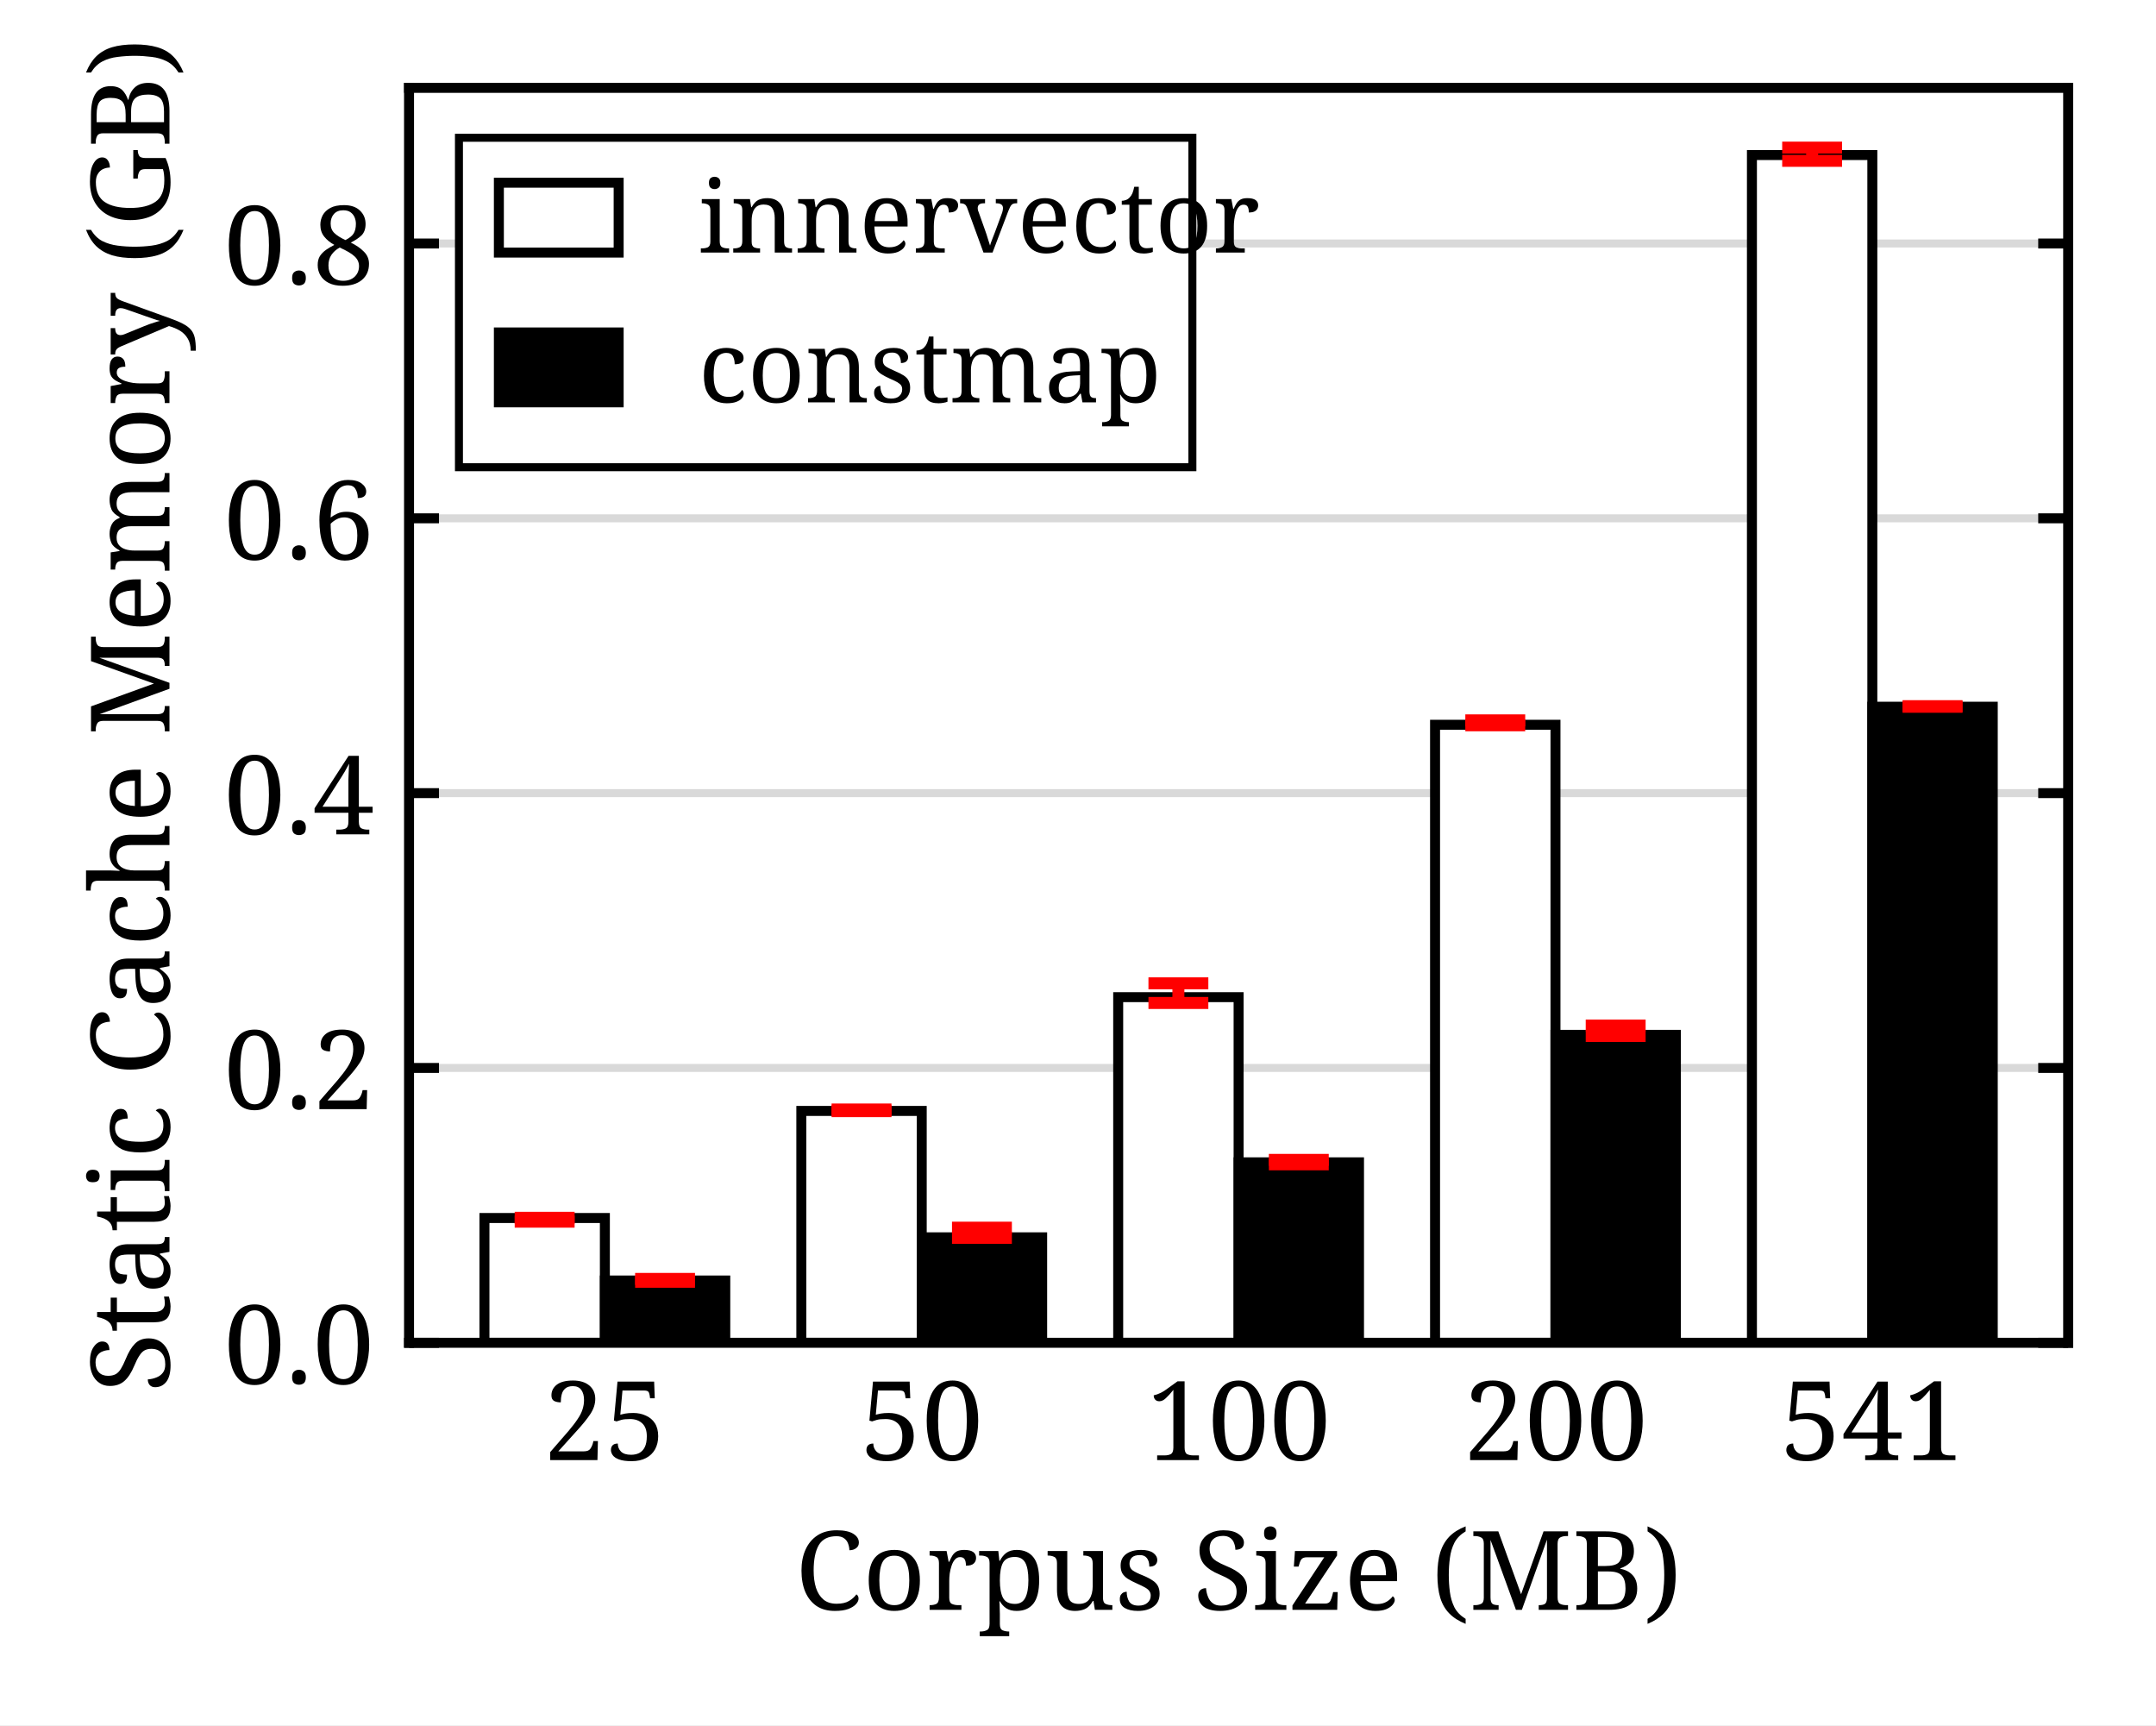
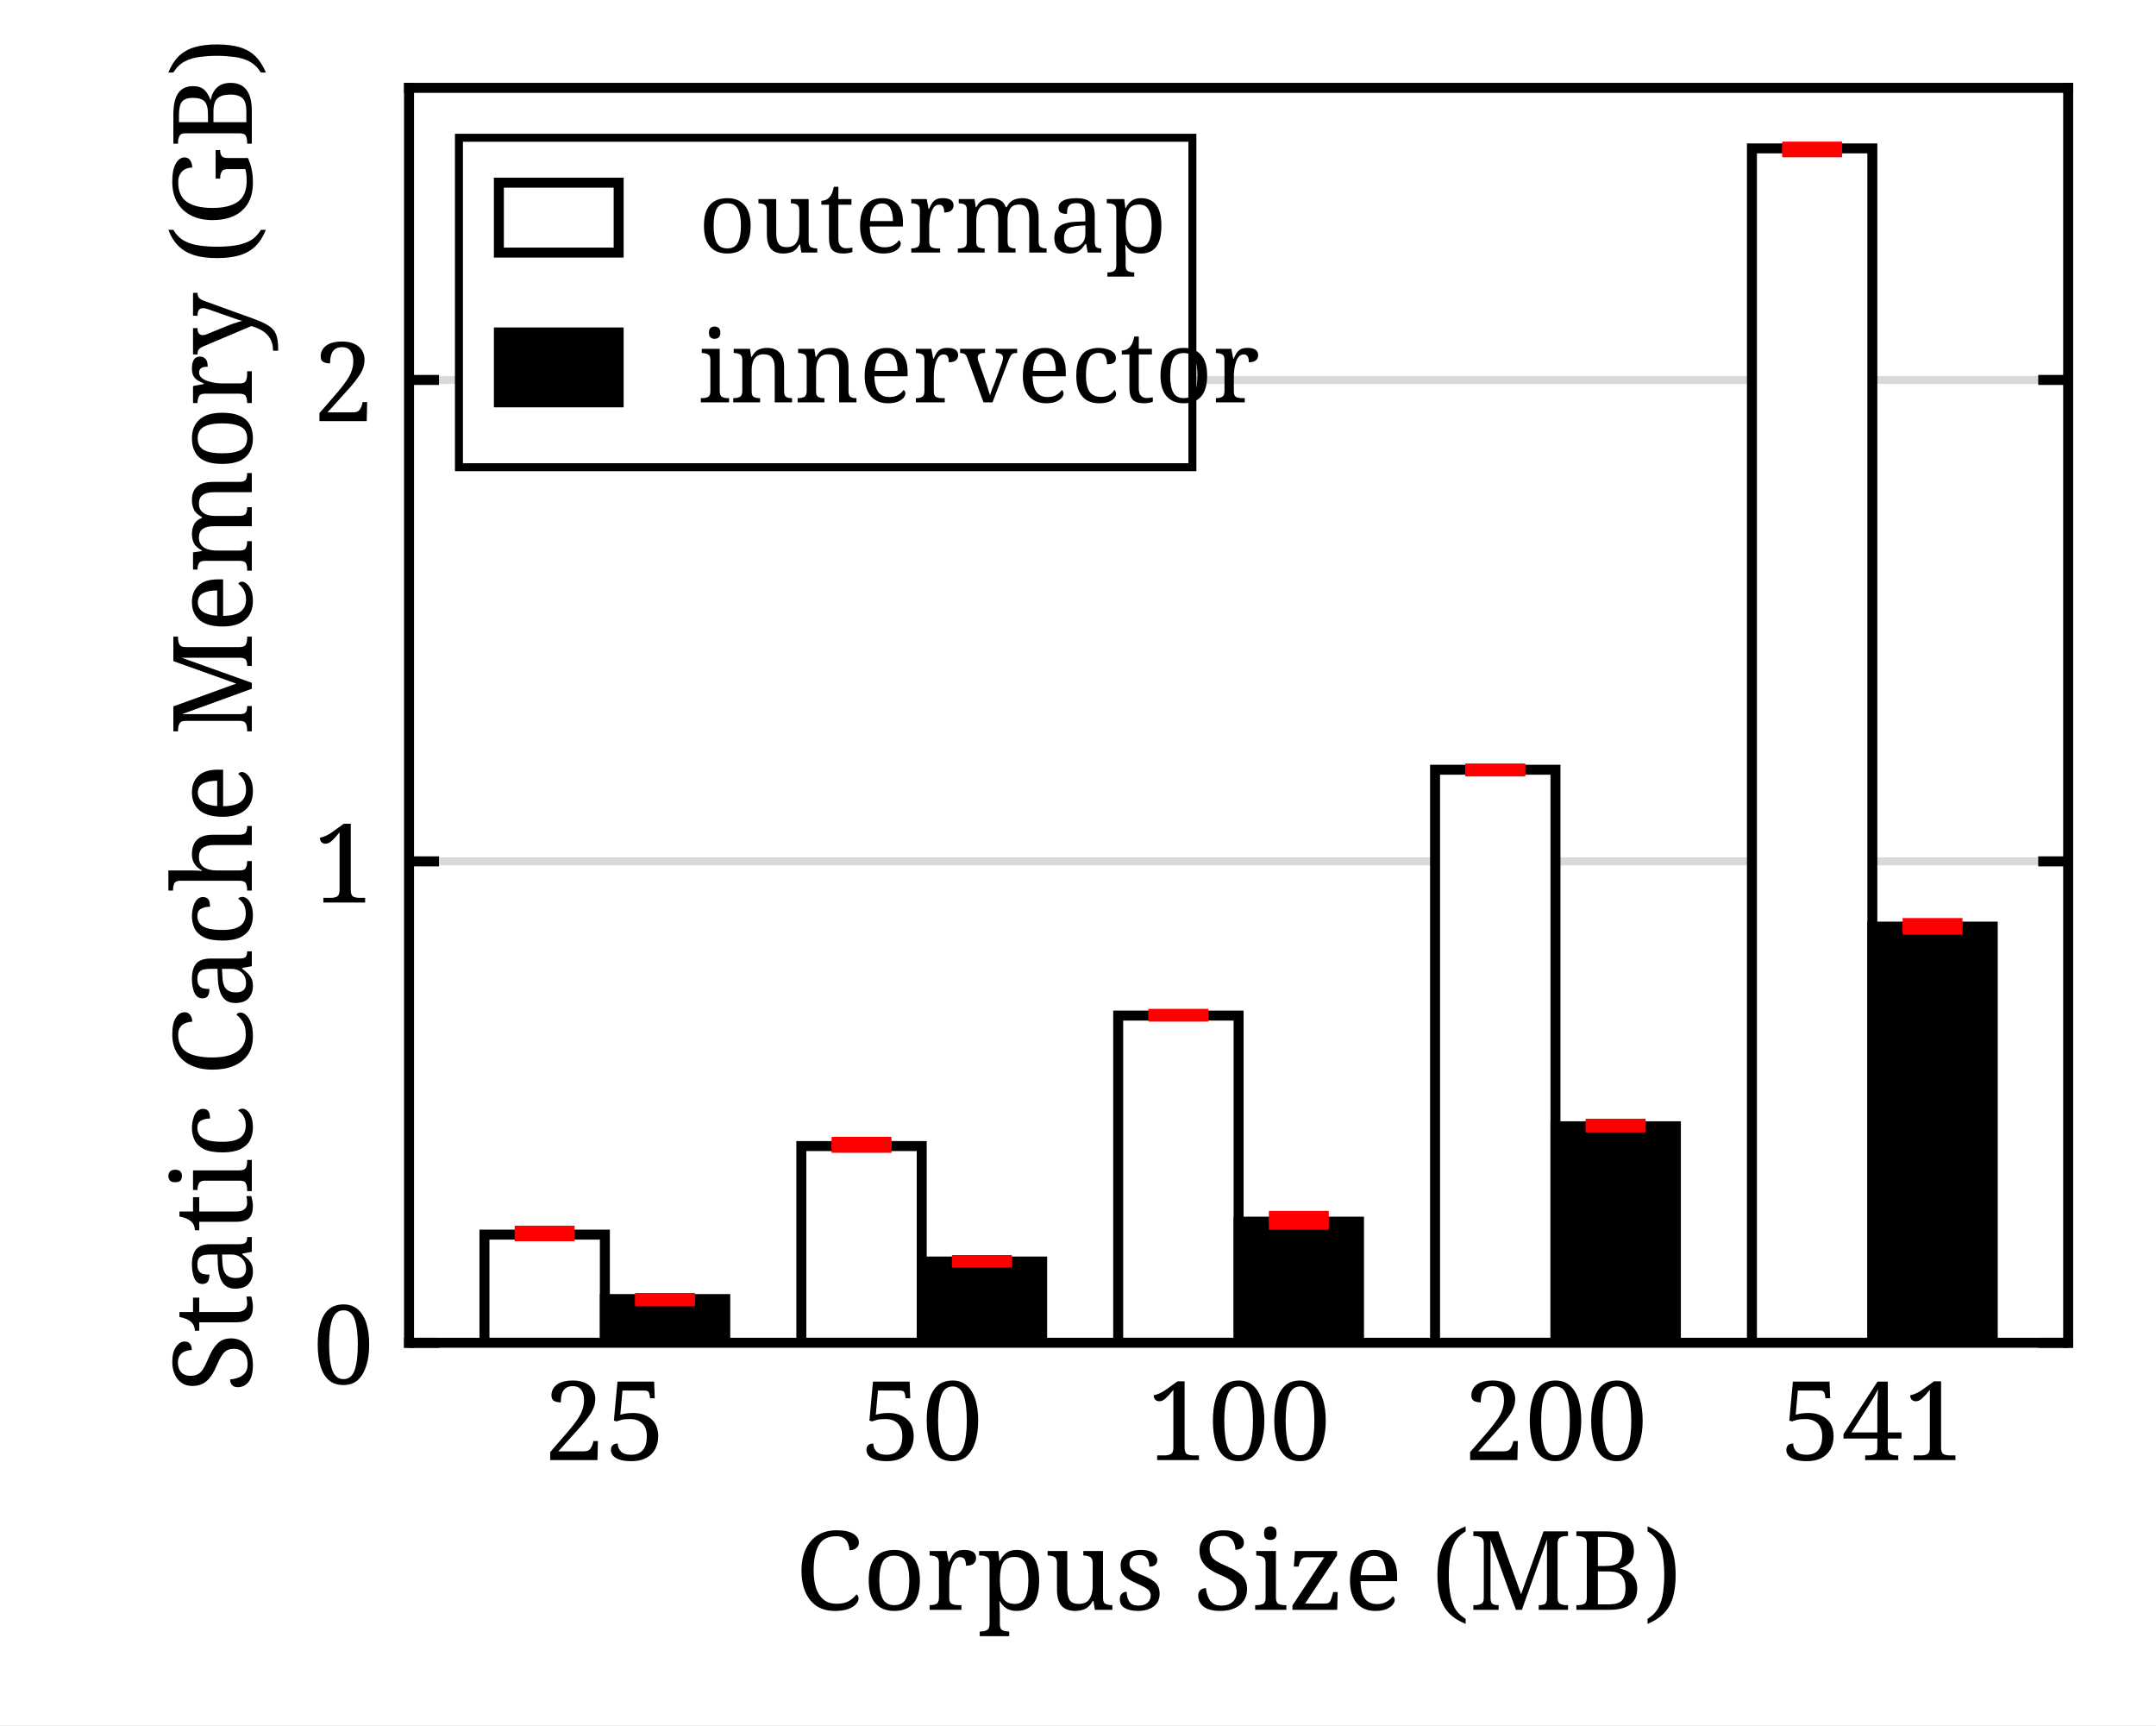
<svg xmlns="http://www.w3.org/2000/svg" xmlns:xlink="http://www.w3.org/1999/xlink" width="216pt" height="172.8pt" viewBox="0 0 216 172.8" version="1.1">
  <defs>
    <style type="text/css">*{stroke-linejoin: round; stroke-linecap: butt}</style>
  </defs>
  <g id="figure_1">
    <g id="patch_1">
      <path d="M 0 172.8  L 216 172.8  L 216 0  L 0 0  z " style="fill: #ffffff" />
    </g>
    <g id="axes_1">
      <g id="patch_2">
        <path d="M 40.98 134.5  L 207.2 134.5  L 207.2 8.8  L 40.98 8.8  z " style="fill: #ffffff" />
      </g>
      <g id="matplotlib.axis_1">
        <g id="xtick_1">
          <g id="text_1">
            <text style="font-size: 11px; font-family: 'STIXGeneral', serif; text-anchor: middle" x="60.599" y="146.25" transform="rotate(-0 60.59878 146.25)">25</text>
          </g>
        </g>
        <g id="xtick_2">
          <g id="text_2">
            <text style="font-size: 11px; font-family: 'STIXGeneral', serif; text-anchor: middle" x="92.344" y="146.25" transform="rotate(-0 92.34439 146.25)">50</text>
          </g>
        </g>
        <g id="xtick_3">
          <g id="text_3">
            <text style="font-size: 11px; font-family: 'STIXGeneral', serif; text-anchor: middle" x="124.09" y="146.25" transform="rotate(-0 124.09 146.25)">100</text>
          </g>
        </g>
        <g id="xtick_4">
          <g id="text_4">
            <text style="font-size: 11px; font-family: 'STIXGeneral', serif; text-anchor: middle" x="155.836" y="146.25" transform="rotate(-0 155.8356 146.25)">200</text>
          </g>
        </g>
        <g id="xtick_5">
          <g id="text_5">
            <text style="font-size: 11px; font-family: 'STIXGeneral', serif; text-anchor: middle" x="187.581" y="146.25" transform="rotate(-0 187.5812 146.25)">541</text>
          </g>
        </g>
        <g id="text_6">
          <text style="font-size: 11px; font-family: 'STIXGeneral', serif; text-anchor: middle" x="124.09" y="161.25" transform="rotate(-0 124.09 161.25)">Corpus Size (MB)</text>
        </g>
      </g>
      <g id="matplotlib.axis_2">
        <g id="ytick_1">
          <g id="line2d_1">
            <path d="M 40.98 134.5  L 207.2 134.5  " clip-path="url(#p76d71567d2)" style="fill: none; stroke: #d9d9d9; stroke-width: 0.8; stroke-linecap: square" />
          </g>
          <g id="line2d_2">
            <defs>
              <path id="mdae82fceea" d="M 0 0  L 3 0  " style="stroke: #000000" />
            </defs>
            <g>
              <use xlink:href="#mdae82fceea" x="40.98" y="134.5" style="stroke: #000000" />
            </g>
          </g>
          <g id="line2d_3">
            <defs>
              <path id="m9e3574b6be" d="M 0 0  L -3 0  " style="stroke: #000000" />
            </defs>
            <g>
              <use xlink:href="#m9e3574b6be" x="207.2" y="134.5" style="stroke: #000000" />
            </g>
          </g>
          <g id="text_7">
-             <text style="font-size: 11px; font-family: 'STIXGeneral', serif; text-anchor: end" x="37.48" y="138.625" transform="rotate(-0 37.48 138.625)">0.0</text>
+             <text style="font-size: 11px; font-family: 'STIXGeneral', serif; text-anchor: end" x="37.48" y="138.625" transform="rotate(-0 37.48 138.625)">0</text>
          </g>
        </g>
        <g id="ytick_2">
          <g id="line2d_4">
-             <path d="M 40.98 106.972  L 207.2 106.972  " clip-path="url(#p76d71567d2)" style="fill: none; stroke: #d9d9d9; stroke-width: 0.8; stroke-linecap: square" />
+             <path d="M 40.98 86.278  L 207.2 86.278  " clip-path="url(#p76d71567d2)" style="fill: none; stroke: #d9d9d9; stroke-width: 0.8; stroke-linecap: square" />
          </g>
          <g id="line2d_5">
            <g>
-               <use xlink:href="#mdae82fceea" x="40.98" y="106.972" style="stroke: #000000" />
+               <use xlink:href="#mdae82fceea" x="40.98" y="86.278" style="stroke: #000000" />
            </g>
          </g>
          <g id="line2d_6">
            <g>
-               <use xlink:href="#m9e3574b6be" x="207.2" y="106.972" style="stroke: #000000" />
+               <use xlink:href="#m9e3574b6be" x="207.2" y="86.278" style="stroke: #000000" />
            </g>
          </g>
          <g id="text_8">
-             <text style="font-size: 11px; font-family: 'STIXGeneral', serif; text-anchor: end" x="37.48" y="111.097" transform="rotate(-0 37.48 111.0974)">0.2</text>
+             <text style="font-size: 11px; font-family: 'STIXGeneral', serif; text-anchor: end" x="37.48" y="90.403" transform="rotate(-0 37.48 90.40307)">1</text>
          </g>
        </g>
        <g id="ytick_3">
          <g id="line2d_7">
-             <path d="M 40.98 79.445  L 207.2 79.445  " clip-path="url(#p76d71567d2)" style="fill: none; stroke: #d9d9d9; stroke-width: 0.8; stroke-linecap: square" />
+             <path d="M 40.98 38.056  L 207.2 38.056  " clip-path="url(#p76d71567d2)" style="fill: none; stroke: #d9d9d9; stroke-width: 0.8; stroke-linecap: square" />
          </g>
          <g id="line2d_8">
            <g>
-               <use xlink:href="#mdae82fceea" x="40.98" y="79.445" style="stroke: #000000" />
+               <use xlink:href="#mdae82fceea" x="40.98" y="38.056" style="stroke: #000000" />
            </g>
          </g>
          <g id="line2d_9">
            <g>
-               <use xlink:href="#m9e3574b6be" x="207.2" y="79.445" style="stroke: #000000" />
+               <use xlink:href="#m9e3574b6be" x="207.2" y="38.056" style="stroke: #000000" />
            </g>
          </g>
          <g id="text_9">
-             <text style="font-size: 11px; font-family: 'STIXGeneral', serif; text-anchor: end" x="37.48" y="83.57" transform="rotate(-0 37.48 83.56986)">0.4</text>
-           </g>
-         </g>
-         <g id="ytick_4">
-           <g id="line2d_10">
-             <path d="M 40.98 51.917  L 207.2 51.917  " clip-path="url(#p76d71567d2)" style="fill: none; stroke: #d9d9d9; stroke-width: 0.8; stroke-linecap: square" />
-           </g>
-           <g id="line2d_11">
-             <g>
-               <use xlink:href="#mdae82fceea" x="40.98" y="51.917" style="stroke: #000000" />
-             </g>
-           </g>
-           <g id="line2d_12">
-             <g>
-               <use xlink:href="#m9e3574b6be" x="207.2" y="51.917" style="stroke: #000000" />
-             </g>
-           </g>
-           <g id="text_10">
-             <text style="font-size: 11px; font-family: 'STIXGeneral', serif; text-anchor: end" x="37.48" y="56.042" transform="rotate(-0 37.48 56.0423)">0.6</text>
-           </g>
-         </g>
-         <g id="ytick_5">
-           <g id="line2d_13">
-             <path d="M 40.98 24.39  L 207.2 24.39  " clip-path="url(#p76d71567d2)" style="fill: none; stroke: #d9d9d9; stroke-width: 0.8; stroke-linecap: square" />
-           </g>
-           <g id="line2d_14">
-             <g>
-               <use xlink:href="#mdae82fceea" x="40.98" y="24.39" style="stroke: #000000" />
-             </g>
-           </g>
-           <g id="line2d_15">
-             <g>
-               <use xlink:href="#m9e3574b6be" x="207.2" y="24.39" style="stroke: #000000" />
-             </g>
-           </g>
-           <g id="text_11">
-             <text style="font-size: 11px; font-family: 'STIXGeneral', serif; text-anchor: end" x="37.48" y="28.515" transform="rotate(-0 37.48 28.51473)">0.8</text>
-           </g>
-         </g>
-         <g id="text_12">
-           <text style="font-size: 11px; font-family: 'STIXGeneral', serif; text-anchor: middle" x="16.98" y="71.65" transform="rotate(-90 16.98 71.65)">Static Cache Memory (GB)</text>
+             <text style="font-size: 11px; font-family: 'STIXGeneral', serif; text-anchor: end" x="37.48" y="42.181" transform="rotate(-0 37.48 42.18113)">2</text>
+           </g>
+         </g>
+         <g id="text_10">
+           <text style="font-size: 11px; font-family: 'STIXGeneral', serif; text-anchor: middle" x="25.23" y="71.65" transform="rotate(-90 25.23 71.65)">Static Cache Memory (GB)</text>
        </g>
      </g>
      <g id="patch_3">
-         <path d="M 48.535 134.5  L 60.599 134.5  L 60.599 122.002  L 48.535 122.002  z " clip-path="url(#p76d71567d2)" style="fill: #ffffff; stroke: #000000; stroke-linejoin: miter" />
+         <path d="M 48.535 134.5  L 60.599 134.5  L 60.599 123.666  L 48.535 123.666  z " clip-path="url(#p76d71567d2)" style="fill: #ffffff; stroke: #000000; stroke-linejoin: miter" />
      </g>
      <g id="patch_4">
-         <path d="M 80.281 134.5  L 92.344 134.5  L 92.344 111.277  L 80.281 111.277  z " clip-path="url(#p76d71567d2)" style="fill: #ffffff; stroke: #000000; stroke-linejoin: miter" />
+         <path d="M 80.281 134.5  L 92.344 134.5  L 92.344 114.796  L 80.281 114.796  z " clip-path="url(#p76d71567d2)" style="fill: #ffffff; stroke: #000000; stroke-linejoin: miter" />
      </g>
      <g id="patch_5">
-         <path d="M 112.027 134.5  L 124.09 134.5  L 124.09 99.88  L 112.027 99.88  z " clip-path="url(#p76d71567d2)" style="fill: #ffffff; stroke: #000000; stroke-linejoin: miter" />
+         <path d="M 112.027 134.5  L 124.09 134.5  L 124.09 101.726  L 112.027 101.726  z " clip-path="url(#p76d71567d2)" style="fill: #ffffff; stroke: #000000; stroke-linejoin: miter" />
      </g>
      <g id="patch_6">
-         <path d="M 143.772 134.5  L 155.836 134.5  L 155.836 72.596  L 143.772 72.596  z " clip-path="url(#p76d71567d2)" style="fill: #ffffff; stroke: #000000; stroke-linejoin: miter" />
+         <path d="M 143.772 134.5  L 155.836 134.5  L 155.836 77.101  L 143.772 77.101  z " clip-path="url(#p76d71567d2)" style="fill: #ffffff; stroke: #000000; stroke-linejoin: miter" />
      </g>
      <g id="patch_7">
-         <path d="M 175.518 134.5  L 187.581 134.5  L 187.581 15.53  L 175.518 15.53  z " clip-path="url(#p76d71567d2)" style="fill: #ffffff; stroke: #000000; stroke-linejoin: miter" />
+         <path d="M 175.518 134.5  L 187.581 134.5  L 187.581 14.864  L 175.518 14.864  z " clip-path="url(#p76d71567d2)" style="fill: #ffffff; stroke: #000000; stroke-linejoin: miter" />
      </g>
      <g id="patch_8">
-         <path d="M 60.599 134.5  L 72.662 134.5  L 72.662 128.263  L 60.599 128.263  z " clip-path="url(#p76d71567d2)" style="stroke: #000000; stroke-linejoin: miter" />
+         <path d="M 60.599 134.5  L 72.662 134.5  L 72.662 130.121  L 60.599 130.121  z " clip-path="url(#p76d71567d2)" style="stroke: #000000; stroke-linejoin: miter" />
      </g>
      <g id="patch_9">
-         <path d="M 92.344 134.5  L 104.408 134.5  L 104.408 123.935  L 92.344 123.935  z " clip-path="url(#p76d71567d2)" style="stroke: #000000; stroke-linejoin: miter" />
+         <path d="M 92.344 134.5  L 104.408 134.5  L 104.408 126.364  L 92.344 126.364  z " clip-path="url(#p76d71567d2)" style="stroke: #000000; stroke-linejoin: miter" />
      </g>
      <g id="patch_10">
-         <path d="M 124.09 134.5  L 136.153 134.5  L 136.153 116.423  L 124.09 116.423  z " clip-path="url(#p76d71567d2)" style="stroke: #000000; stroke-linejoin: miter" />
+         <path d="M 124.09 134.5  L 136.153 134.5  L 136.153 122.371  L 124.09 122.371  z " clip-path="url(#p76d71567d2)" style="stroke: #000000; stroke-linejoin: miter" />
      </g>
      <g id="patch_11">
-         <path d="M 155.836 134.5  L 167.899 134.5  L 167.899 103.655  L 155.836 103.655  z " clip-path="url(#p76d71567d2)" style="stroke: #000000; stroke-linejoin: miter" />
+         <path d="M 155.836 134.5  L 167.899 134.5  L 167.899 112.812  L 155.836 112.812  z " clip-path="url(#p76d71567d2)" style="stroke: #000000; stroke-linejoin: miter" />
      </g>
      <g id="patch_12">
-         <path d="M 187.581 134.5  L 199.645 134.5  L 199.645 70.792  L 187.581 70.792  z " clip-path="url(#p76d71567d2)" style="stroke: #000000; stroke-linejoin: miter" />
+         <path d="M 187.581 134.5  L 199.645 134.5  L 199.645 92.818  L 187.581 92.818  z " clip-path="url(#p76d71567d2)" style="stroke: #000000; stroke-linejoin: miter" />
      </g>
      <g id="patch_13">
        <path d="M 40.98 134.5  L 40.98 8.8  " style="fill: none; stroke: #000000; stroke-linejoin: miter; stroke-linecap: square" />
      </g>
      <g id="patch_14">
        <path d="M 207.2 134.5  L 207.2 8.8  " style="fill: none; stroke: #000000; stroke-linejoin: miter; stroke-linecap: square" />
      </g>
      <g id="patch_15">
        <path d="M 40.98 134.5  L 207.2 134.5  " style="fill: none; stroke: #000000; stroke-linejoin: miter; stroke-linecap: square" />
      </g>
      <g id="patch_16">
        <path d="M 40.98 8.8  L 207.2 8.8  " style="fill: none; stroke: #000000; stroke-linejoin: miter; stroke-linecap: square" />
      </g>
      <g id="LineCollection_1">
-         <path d="M 54.567 122.372  L 54.567 121.982  " clip-path="url(#p76d71567d2)" style="fill: none; stroke: #ff0000; stroke-width: 1.2" />
-         <path d="M 86.313 111.3  L 86.313 111.135  " clip-path="url(#p76d71567d2)" style="fill: none; stroke: #ff0000; stroke-width: 1.2" />
-         <path d="M 118.058 100.464  L 118.058 98.496  " clip-path="url(#p76d71567d2)" style="fill: none; stroke: #ff0000; stroke-width: 1.2" />
-         <path d="M 149.804 72.651  L 149.804 72.159  " clip-path="url(#p76d71567d2)" style="fill: none; stroke: #ff0000; stroke-width: 1.2" />
-         <path d="M 181.55 16.109  L 181.55 14.786  " clip-path="url(#p76d71567d2)" style="fill: none; stroke: #ff0000; stroke-width: 1.2" />
-       </g>
-       <g id="line2d_16">
+         <path d="M 54.567 123.729  L 54.567 123.377  " clip-path="url(#p76d71567d2)" style="fill: none; stroke: #ff0000; stroke-width: 1.2" />
+         <path d="M 86.313 114.872  L 86.313 114.47  " clip-path="url(#p76d71567d2)" style="fill: none; stroke: #ff0000; stroke-width: 1.2" />
+         <path d="M 118.058 101.73  L 118.058 101.654  " clip-path="url(#p76d71567d2)" style="fill: none; stroke: #ff0000; stroke-width: 1.2" />
+         <path d="M 149.804 77.171  L 149.804 77.078  " clip-path="url(#p76d71567d2)" style="fill: none; stroke: #ff0000; stroke-width: 1.2" />
+         <path d="M 181.55 15.155  L 181.55 14.786  " clip-path="url(#p76d71567d2)" style="fill: none; stroke: #ff0000; stroke-width: 1.2" />
+       </g>
+       <g id="line2d_10">
        <defs>
          <path id="m49be664565" d="M 3 0  L -3 -0  " style="stroke: #ff0000; stroke-width: 1.2" />
        </defs>
        <g clip-path="url(#p76d71567d2)">
-           <use xlink:href="#m49be664565" x="54.567" y="122.372" style="fill: #1f77b4; stroke: #ff0000; stroke-width: 1.2" />
-           <use xlink:href="#m49be664565" x="86.313" y="111.3" style="fill: #1f77b4; stroke: #ff0000; stroke-width: 1.2" />
-           <use xlink:href="#m49be664565" x="118.058" y="100.464" style="fill: #1f77b4; stroke: #ff0000; stroke-width: 1.2" />
-           <use xlink:href="#m49be664565" x="149.804" y="72.651" style="fill: #1f77b4; stroke: #ff0000; stroke-width: 1.2" />
-           <use xlink:href="#m49be664565" x="181.55" y="16.109" style="fill: #1f77b4; stroke: #ff0000; stroke-width: 1.2" />
-         </g>
-       </g>
-       <g id="line2d_17">
-         <g clip-path="url(#p76d71567d2)">
-           <use xlink:href="#m49be664565" x="54.567" y="121.982" style="fill: #1f77b4; stroke: #ff0000; stroke-width: 1.2" />
-           <use xlink:href="#m49be664565" x="86.313" y="111.135" style="fill: #1f77b4; stroke: #ff0000; stroke-width: 1.2" />
-           <use xlink:href="#m49be664565" x="118.058" y="98.496" style="fill: #1f77b4; stroke: #ff0000; stroke-width: 1.2" />
-           <use xlink:href="#m49be664565" x="149.804" y="72.159" style="fill: #1f77b4; stroke: #ff0000; stroke-width: 1.2" />
+           <use xlink:href="#m49be664565" x="54.567" y="123.729" style="fill: #1f77b4; stroke: #ff0000; stroke-width: 1.2" />
+           <use xlink:href="#m49be664565" x="86.313" y="114.872" style="fill: #1f77b4; stroke: #ff0000; stroke-width: 1.2" />
+           <use xlink:href="#m49be664565" x="118.058" y="101.73" style="fill: #1f77b4; stroke: #ff0000; stroke-width: 1.2" />
+           <use xlink:href="#m49be664565" x="149.804" y="77.171" style="fill: #1f77b4; stroke: #ff0000; stroke-width: 1.2" />
+           <use xlink:href="#m49be664565" x="181.55" y="15.155" style="fill: #1f77b4; stroke: #ff0000; stroke-width: 1.2" />
+         </g>
+       </g>
+       <g id="line2d_11">
+         <g clip-path="url(#p76d71567d2)">
+           <use xlink:href="#m49be664565" x="54.567" y="123.377" style="fill: #1f77b4; stroke: #ff0000; stroke-width: 1.2" />
+           <use xlink:href="#m49be664565" x="86.313" y="114.47" style="fill: #1f77b4; stroke: #ff0000; stroke-width: 1.2" />
+           <use xlink:href="#m49be664565" x="118.058" y="101.654" style="fill: #1f77b4; stroke: #ff0000; stroke-width: 1.2" />
+           <use xlink:href="#m49be664565" x="149.804" y="77.078" style="fill: #1f77b4; stroke: #ff0000; stroke-width: 1.2" />
          <use xlink:href="#m49be664565" x="181.55" y="14.786" style="fill: #1f77b4; stroke: #ff0000; stroke-width: 1.2" />
        </g>
      </g>
      <g id="LineCollection_2">
-         <path d="M 66.63 128.389  L 66.63 128.102  " clip-path="url(#p76d71567d2)" style="fill: none; stroke: #ff0000; stroke-width: 1.2" />
-         <path d="M 98.376 123.991  L 98.376 122.972  " clip-path="url(#p76d71567d2)" style="fill: none; stroke: #ff0000; stroke-width: 1.2" />
-         <path d="M 130.122 116.626  L 130.122 116.178  " clip-path="url(#p76d71567d2)" style="fill: none; stroke: #ff0000; stroke-width: 1.2" />
-         <path d="M 161.867 103.77  L 161.867 102.724  " clip-path="url(#p76d71567d2)" style="fill: none; stroke: #ff0000; stroke-width: 1.2" />
-         <path d="M 193.613 70.795  L 193.613 70.736  " clip-path="url(#p76d71567d2)" style="fill: none; stroke: #ff0000; stroke-width: 1.2" />
-       </g>
-       <g id="line2d_18">
+         <path d="M 66.63 130.251  L 66.63 130.114  " clip-path="url(#p76d71567d2)" style="fill: none; stroke: #ff0000; stroke-width: 1.2" />
+         <path d="M 98.376 126.372  L 98.376 126.314  " clip-path="url(#p76d71567d2)" style="fill: none; stroke: #ff0000; stroke-width: 1.2" />
+         <path d="M 130.122 122.576  L 130.122 121.886  " clip-path="url(#p76d71567d2)" style="fill: none; stroke: #ff0000; stroke-width: 1.2" />
+         <path d="M 161.867 112.831  L 161.867 112.659  " clip-path="url(#p76d71567d2)" style="fill: none; stroke: #ff0000; stroke-width: 1.2" />
+         <path d="M 193.613 93.021  L 193.613 92.558  " clip-path="url(#p76d71567d2)" style="fill: none; stroke: #ff0000; stroke-width: 1.2" />
+       </g>
+       <g id="line2d_12">
        <defs>
          <path id="m3f663b1e8a" d="M 3 0  L -3 -0  " style="stroke: #ff0000; stroke-width: 1.2" />
        </defs>
        <g clip-path="url(#p76d71567d2)">
-           <use xlink:href="#m3f663b1e8a" x="66.63" y="128.389" style="fill: #ff7f0e; stroke: #ff0000; stroke-width: 1.2" />
-           <use xlink:href="#m3f663b1e8a" x="98.376" y="123.991" style="fill: #ff7f0e; stroke: #ff0000; stroke-width: 1.2" />
-           <use xlink:href="#m3f663b1e8a" x="130.122" y="116.626" style="fill: #ff7f0e; stroke: #ff0000; stroke-width: 1.2" />
-           <use xlink:href="#m3f663b1e8a" x="161.867" y="103.77" style="fill: #ff7f0e; stroke: #ff0000; stroke-width: 1.2" />
-           <use xlink:href="#m3f663b1e8a" x="193.613" y="70.795" style="fill: #ff7f0e; stroke: #ff0000; stroke-width: 1.2" />
-         </g>
-       </g>
-       <g id="line2d_19">
-         <g clip-path="url(#p76d71567d2)">
-           <use xlink:href="#m3f663b1e8a" x="66.63" y="128.102" style="fill: #ff7f0e; stroke: #ff0000; stroke-width: 1.2" />
-           <use xlink:href="#m3f663b1e8a" x="98.376" y="122.972" style="fill: #ff7f0e; stroke: #ff0000; stroke-width: 1.2" />
-           <use xlink:href="#m3f663b1e8a" x="130.122" y="116.178" style="fill: #ff7f0e; stroke: #ff0000; stroke-width: 1.2" />
-           <use xlink:href="#m3f663b1e8a" x="161.867" y="102.724" style="fill: #ff7f0e; stroke: #ff0000; stroke-width: 1.2" />
-           <use xlink:href="#m3f663b1e8a" x="193.613" y="70.736" style="fill: #ff7f0e; stroke: #ff0000; stroke-width: 1.2" />
-         </g>
-       </g>
-       <g id="line2d_20" />
-       <g id="line2d_21" />
+           <use xlink:href="#m3f663b1e8a" x="66.63" y="130.251" style="fill: #ff7f0e; stroke: #ff0000; stroke-width: 1.2" />
+           <use xlink:href="#m3f663b1e8a" x="98.376" y="126.372" style="fill: #ff7f0e; stroke: #ff0000; stroke-width: 1.2" />
+           <use xlink:href="#m3f663b1e8a" x="130.122" y="122.576" style="fill: #ff7f0e; stroke: #ff0000; stroke-width: 1.2" />
+           <use xlink:href="#m3f663b1e8a" x="161.867" y="112.831" style="fill: #ff7f0e; stroke: #ff0000; stroke-width: 1.2" />
+           <use xlink:href="#m3f663b1e8a" x="193.613" y="93.021" style="fill: #ff7f0e; stroke: #ff0000; stroke-width: 1.2" />
+         </g>
+       </g>
+       <g id="line2d_13">
+         <g clip-path="url(#p76d71567d2)">
+           <use xlink:href="#m3f663b1e8a" x="66.63" y="130.114" style="fill: #ff7f0e; stroke: #ff0000; stroke-width: 1.2" />
+           <use xlink:href="#m3f663b1e8a" x="98.376" y="126.314" style="fill: #ff7f0e; stroke: #ff0000; stroke-width: 1.2" />
+           <use xlink:href="#m3f663b1e8a" x="130.122" y="121.886" style="fill: #ff7f0e; stroke: #ff0000; stroke-width: 1.2" />
+           <use xlink:href="#m3f663b1e8a" x="161.867" y="112.659" style="fill: #ff7f0e; stroke: #ff0000; stroke-width: 1.2" />
+           <use xlink:href="#m3f663b1e8a" x="193.613" y="92.558" style="fill: #ff7f0e; stroke: #ff0000; stroke-width: 1.2" />
+         </g>
+       </g>
+       <g id="line2d_14" />
+       <g id="line2d_15" />
      <g id="legend_1">
        <g id="patch_17">
          <path d="M 45.98 46.8  L 119.46 46.8  L 119.46 13.8  L 45.98 13.8  z " style="fill: #ffffff; stroke: #000000; stroke-width: 0.8; stroke-linejoin: miter" />
        </g>
        <g id="patch_18">
          <path d="M 49.98 25.3  L 61.98 25.3  L 61.98 18.3  L 49.98 18.3  z " style="fill: #ffffff; stroke: #000000; stroke-linejoin: miter" />
        </g>
-         <g id="text_13">
-           <text style="font-size: 10px; font-family: 'STIXGeneral', serif; text-anchor: start" x="69.98" y="25.3" transform="rotate(-0 69.98 25.3)">innervector</text>
+         <g id="text_11">
+           <text style="font-size: 10px; font-family: 'STIXGeneral', serif; text-anchor: start" x="69.98" y="25.3" transform="rotate(-0 69.98 25.3)">outermap</text>
        </g>
        <g id="patch_19">
          <path d="M 49.98 40.3  L 61.98 40.3  L 61.98 33.3  L 49.98 33.3  z " style="stroke: #000000; stroke-linejoin: miter" />
        </g>
-         <g id="text_14">
-           <text style="font-size: 10px; font-family: 'STIXGeneral', serif; text-anchor: start" x="69.98" y="40.3" transform="rotate(-0 69.98 40.3)">constmap</text>
+         <g id="text_12">
+           <text style="font-size: 10px; font-family: 'STIXGeneral', serif; text-anchor: start" x="69.98" y="40.3" transform="rotate(-0 69.98 40.3)">innervector</text>
        </g>
      </g>
    </g>
  </g>
  <defs>
    <clipPath id="p76d71567d2">
      <rect x="40.98" y="8.8" width="166.22" height="125.7" />
    </clipPath>
  </defs>
</svg>
